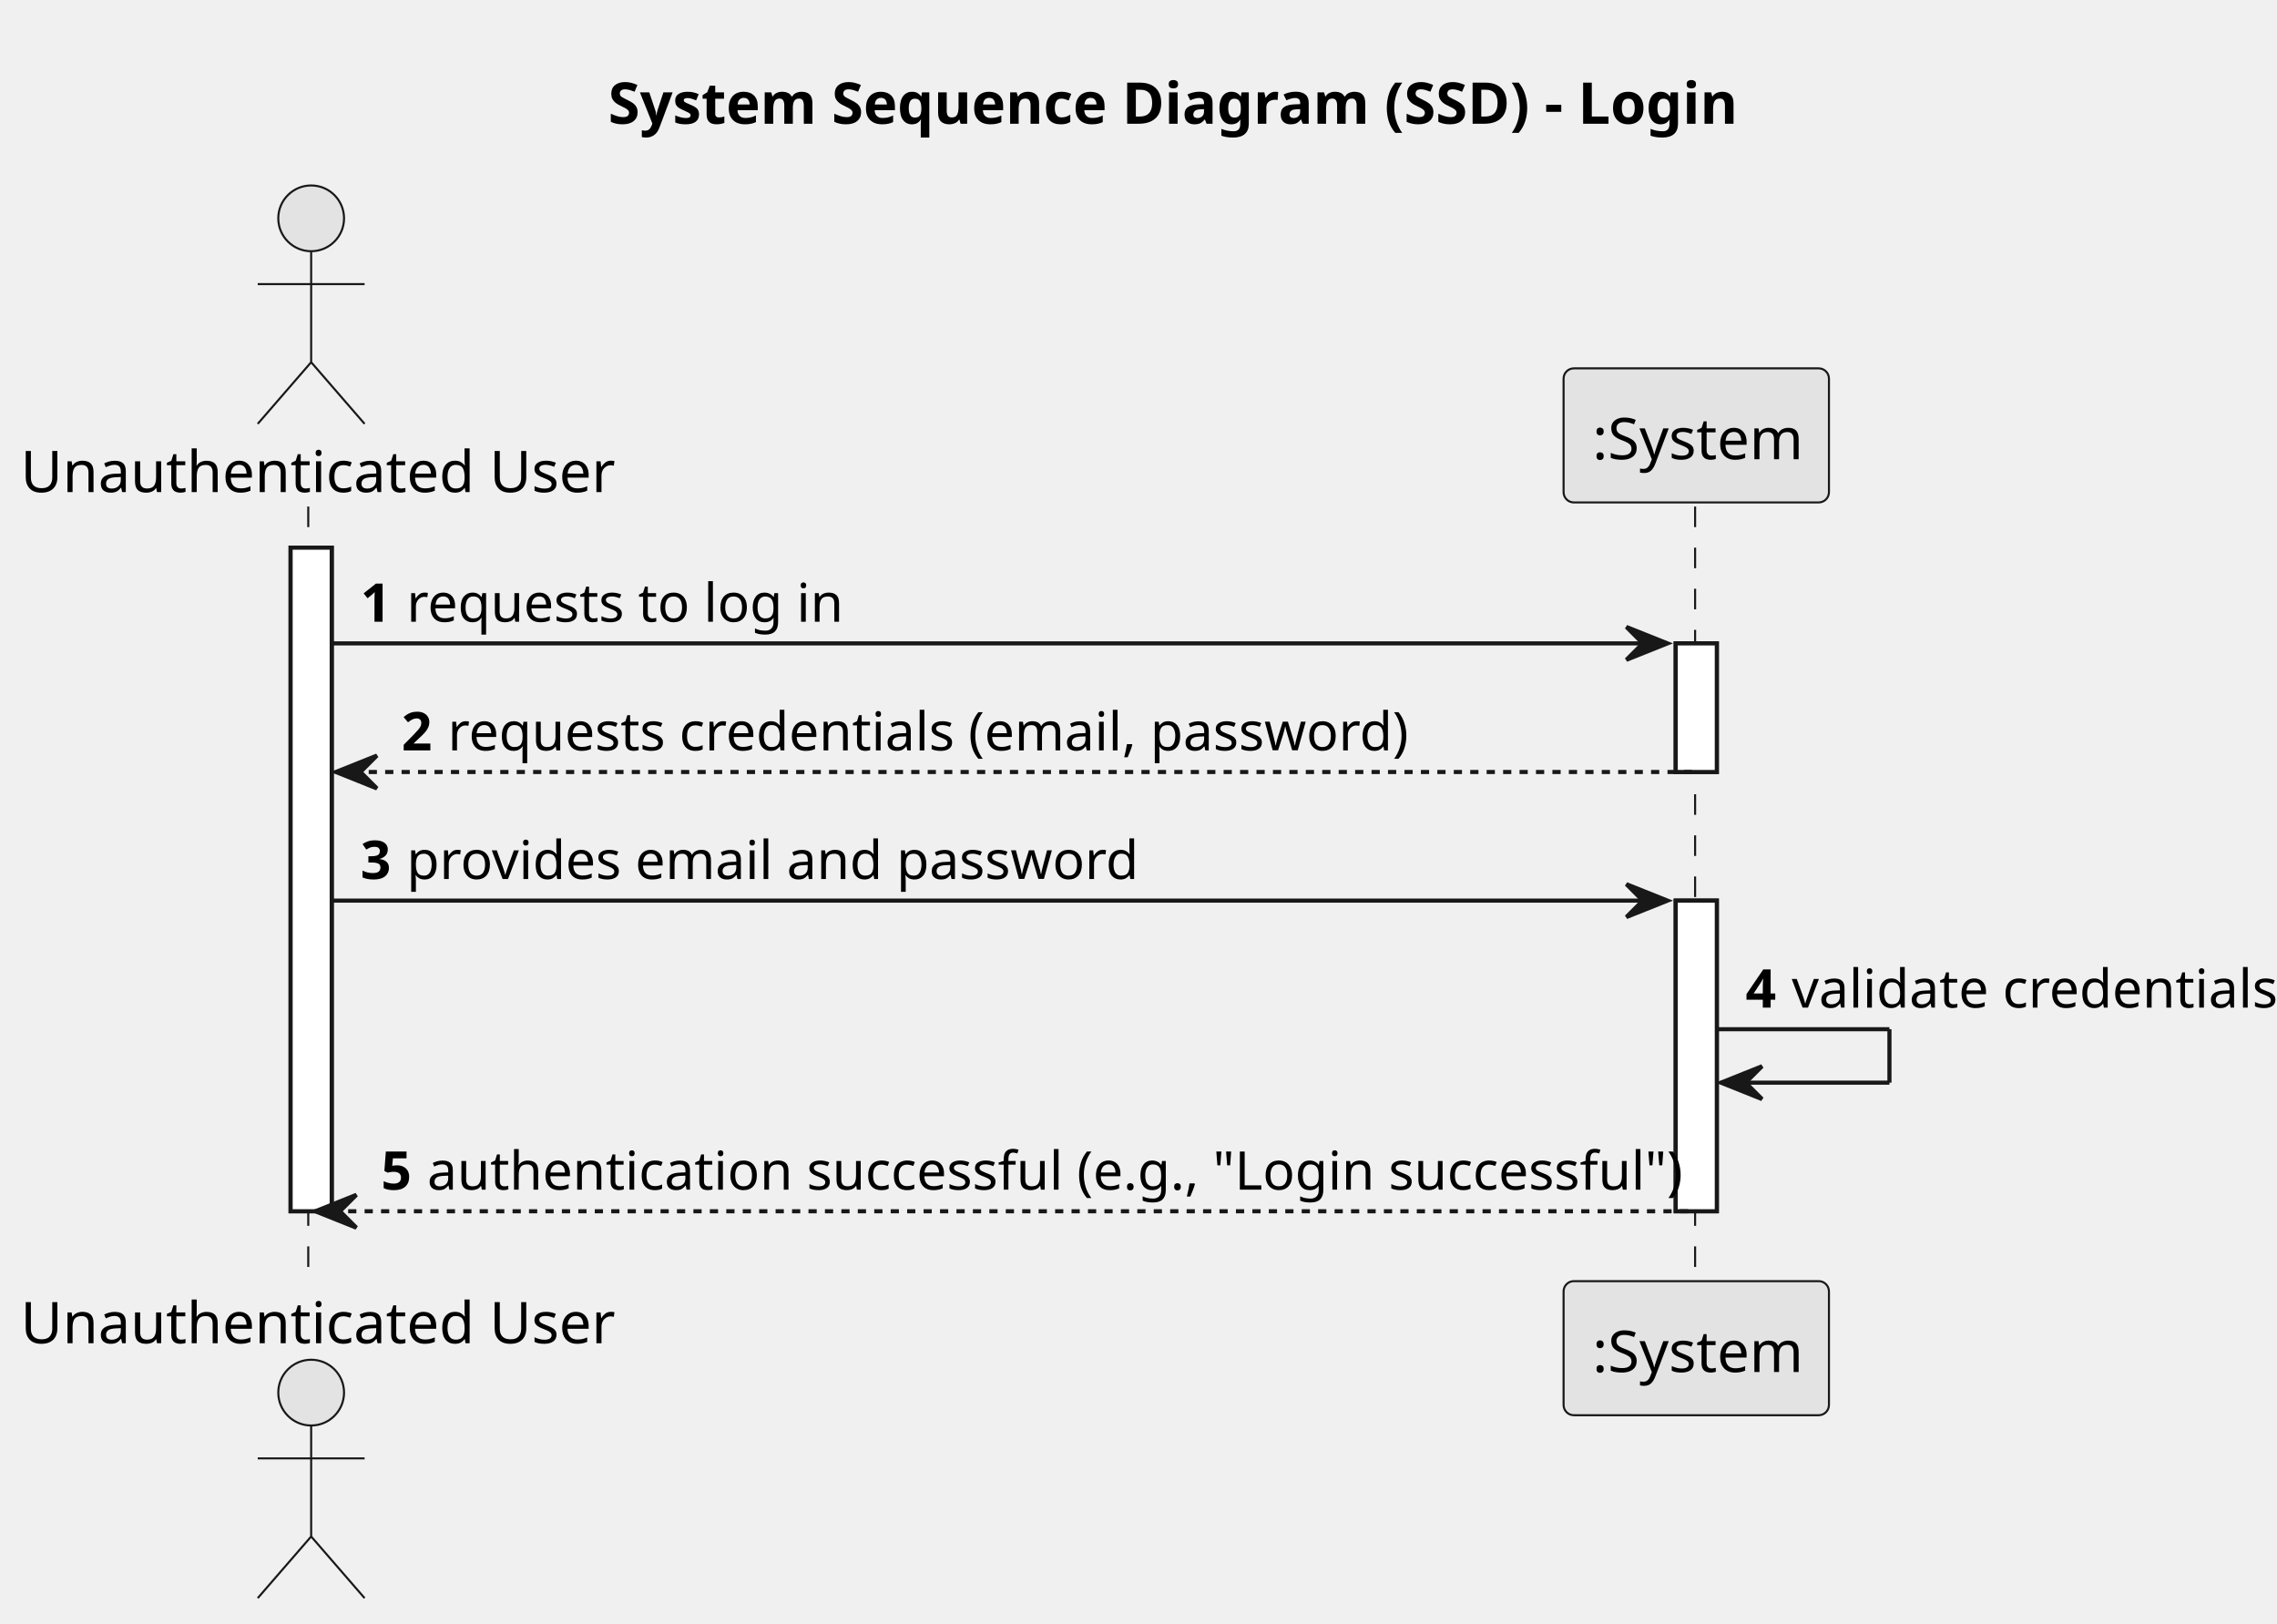
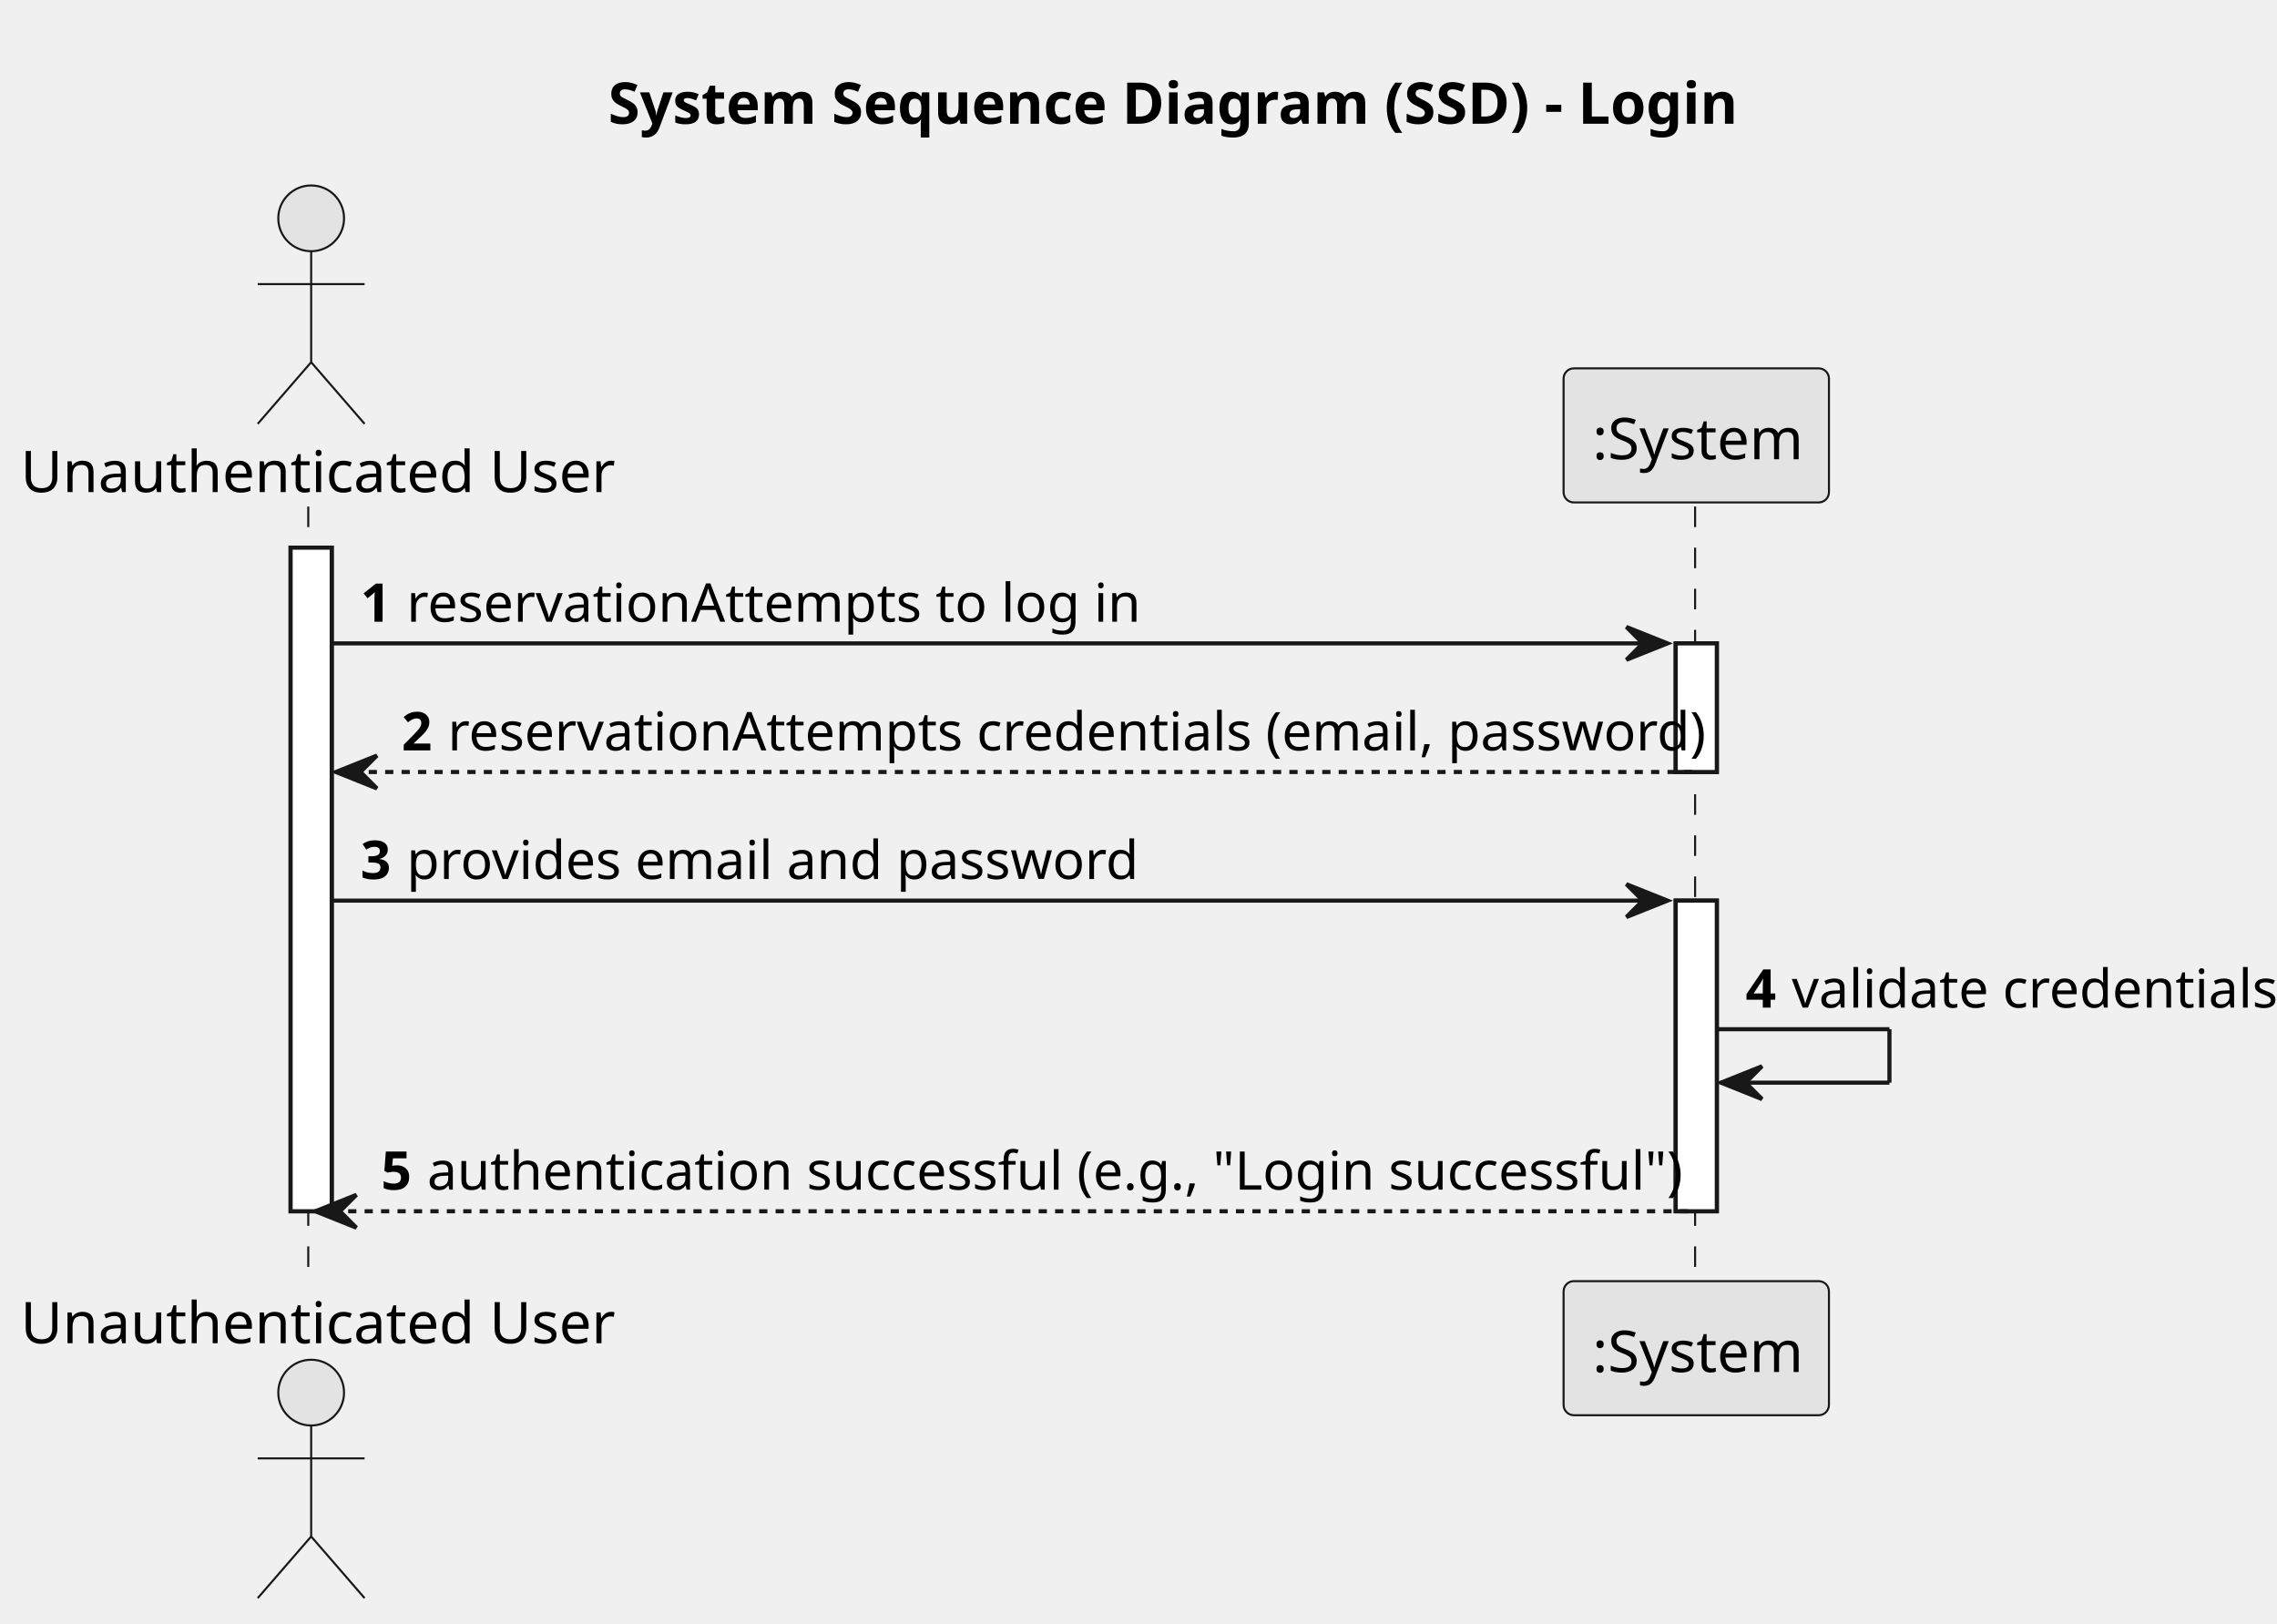
<svg xmlns="http://www.w3.org/2000/svg" contentStyleType="text/css" height="395px" preserveAspectRatio="none" style="width:554px;height:395px;background:#FFFFFF;" version="1.1" viewBox="0 0 554 395" width="554px" zoomAndPan="magnify">
  <defs />
  <g>
    <text fill="#000000" font-family="sans-serif" font-size="14" font-weight="bold" lengthAdjust="spacing" textLength="272.282" x="147.971" y="30.107">System Sequence Diagram (SSD) - Login</text>
    <rect fill="#FFFFFF" height="161.455" style="stroke:#181818;stroke-width:1.0;" width="10" x="70.707" y="133.242" />
    <rect fill="#FFFFFF" height="31.291" style="stroke:#181818;stroke-width:1.0;" width="10" x="407.707" y="156.533" />
    <rect fill="#FFFFFF" height="75.582" style="stroke:#181818;stroke-width:1.0;" width="10" x="407.707" y="219.115" />
    <line style="stroke:#181818;stroke-width:0.5;stroke-dasharray:5.0,5.0;" x1="75" x2="75" y1="123.242" y2="312.697" />
    <line style="stroke:#181818;stroke-width:0.5;stroke-dasharray:5.0,5.0;" x1="412.424" x2="412.424" y1="123.242" y2="312.697" />
    <text fill="#000000" font-family="sans-serif" font-size="14" lengthAdjust="spacing" textLength="135.413" x="5" y="119.728">Unauthenticated User</text>
    <ellipse cx="75.707" cy="53.121" fill="#E3E3E3" rx="8" ry="8" style="stroke:#181818;stroke-width:0.5;" />
    <path d="M75.707,61.121 L75.707,88.121 M62.706,69.121 L88.707,69.121 M75.707,88.121 L62.706,103.121 M75.707,88.121 L88.707,103.121 " fill="none" style="stroke:#181818;stroke-width:0.5;" />
    <text fill="#000000" font-family="sans-serif" font-size="14" lengthAdjust="spacing" textLength="135.413" x="5" y="326.805">Unauthenticated User</text>
    <ellipse cx="75.707" cy="338.818" fill="#E3E3E3" rx="8" ry="8" style="stroke:#181818;stroke-width:0.5;" />
    <path d="M75.707,346.818 L75.707,373.818 M62.706,354.818 L88.707,354.818 M75.707,373.818 L62.706,388.818 M75.707,373.818 L88.707,388.818 " fill="none" style="stroke:#181818;stroke-width:0.5;" />
    <rect fill="#E3E3E3" height="32.621" rx="2.5" ry="2.5" style="stroke:#181818;stroke-width:0.5;" width="64.565" x="380.424" y="89.621" />
    <text fill="#000000" font-family="sans-serif" font-size="14" lengthAdjust="spacing" textLength="50.565" x="387.424" y="111.728">:System</text>
    <rect fill="#E3E3E3" height="32.621" rx="2.5" ry="2.5" style="stroke:#181818;stroke-width:0.5;" width="64.565" x="380.424" y="311.697" />
    <text fill="#000000" font-family="sans-serif" font-size="14" lengthAdjust="spacing" textLength="50.565" x="387.424" y="333.805">:System</text>
    <rect fill="#FFFFFF" height="161.455" style="stroke:#181818;stroke-width:1.0;" width="10" x="70.707" y="133.242" />
    <rect fill="#FFFFFF" height="31.291" style="stroke:#181818;stroke-width:1.0;" width="10" x="407.707" y="156.533" />
    <rect fill="#FFFFFF" height="75.582" style="stroke:#181818;stroke-width:1.0;" width="10" x="407.707" y="219.115" />
    <polygon fill="#181818" points="395.707,152.533,405.707,156.533,395.707,160.533,399.707,156.533" style="stroke:#181818;stroke-width:1.0;" />
    <line style="stroke:#181818;stroke-width:1.0;" x1="80.707" x2="401.707" y1="156.533" y2="156.533" />
    <text fill="#000000" font-family="sans-serif" font-size="13" font-weight="bold" lengthAdjust="spacing" textLength="7.23" x="87.707" y="151.27">1</text>
-     <text fill="#000000" font-family="sans-serif" font-size="13" lengthAdjust="spacing" textLength="99.004" x="98.936" y="151.27">requests to log in</text>
+     <text fill="#000000" font-family="sans-serif" font-size="13" lengthAdjust="spacing" textLength="99.004" x="98.936" y="151.27">reservationAttempts to log in</text>
    <polygon fill="#181818" points="91.707,183.824,81.707,187.824,91.707,191.824,87.707,187.824" style="stroke:#181818;stroke-width:1.0;" />
    <line style="stroke:#181818;stroke-width:1.0;stroke-dasharray:2.0,2.0;" x1="85.707" x2="411.707" y1="187.824" y2="187.824" />
    <text fill="#000000" font-family="sans-serif" font-size="13" font-weight="bold" lengthAdjust="spacing" textLength="7.23" x="97.707" y="182.561">2</text>
-     <text fill="#000000" font-family="sans-serif" font-size="13" lengthAdjust="spacing" textLength="222.536" x="108.936" y="182.561">requests credentials (email, password)</text>
+     <text fill="#000000" font-family="sans-serif" font-size="13" lengthAdjust="spacing" textLength="222.536" x="108.936" y="182.561">reservationAttempts credentials (email, password)</text>
    <polygon fill="#181818" points="395.707,215.115,405.707,219.115,395.707,223.115,399.707,219.115" style="stroke:#181818;stroke-width:1.0;" />
    <line style="stroke:#181818;stroke-width:1.0;" x1="80.707" x2="401.707" y1="219.115" y2="219.115" />
    <text fill="#000000" font-family="sans-serif" font-size="13" font-weight="bold" lengthAdjust="spacing" textLength="7.23" x="87.707" y="213.852">3</text>
    <text fill="#000000" font-family="sans-serif" font-size="13" lengthAdjust="spacing" textLength="168.365" x="98.936" y="213.852">provides email and password</text>
    <line style="stroke:#181818;stroke-width:1.0;" x1="417.707" x2="459.707" y1="250.406" y2="250.406" />
    <line style="stroke:#181818;stroke-width:1.0;" x1="459.707" x2="459.707" y1="250.406" y2="263.406" />
    <line style="stroke:#181818;stroke-width:1.0;" x1="418.707" x2="459.707" y1="263.406" y2="263.406" />
    <polygon fill="#181818" points="428.707,259.406,418.707,263.406,428.707,267.406,424.707,263.406" style="stroke:#181818;stroke-width:1.0;" />
    <text fill="#000000" font-family="sans-serif" font-size="13" font-weight="bold" lengthAdjust="spacing" textLength="7.23" x="424.707" y="245.144">4</text>
    <text fill="#000000" font-family="sans-serif" font-size="13" lengthAdjust="spacing" textLength="111.287" x="435.937" y="245.144">validate credentials</text>
    <polygon fill="#181818" points="86.707,290.697,76.707,294.697,86.707,298.697,82.707,294.697" style="stroke:#181818;stroke-width:1.0;" />
    <line style="stroke:#181818;stroke-width:1.0;stroke-dasharray:2.0,2.0;" x1="80.707" x2="411.707" y1="294.697" y2="294.697" />
    <text fill="#000000" font-family="sans-serif" font-size="13" font-weight="bold" lengthAdjust="spacing" textLength="7.23" x="92.707" y="289.435">5</text>
    <text fill="#000000" font-family="sans-serif" font-size="13" lengthAdjust="spacing" textLength="291.77" x="103.936" y="289.435">authentication successful (e.g., "Login successful")</text>
  </g>
</svg>
